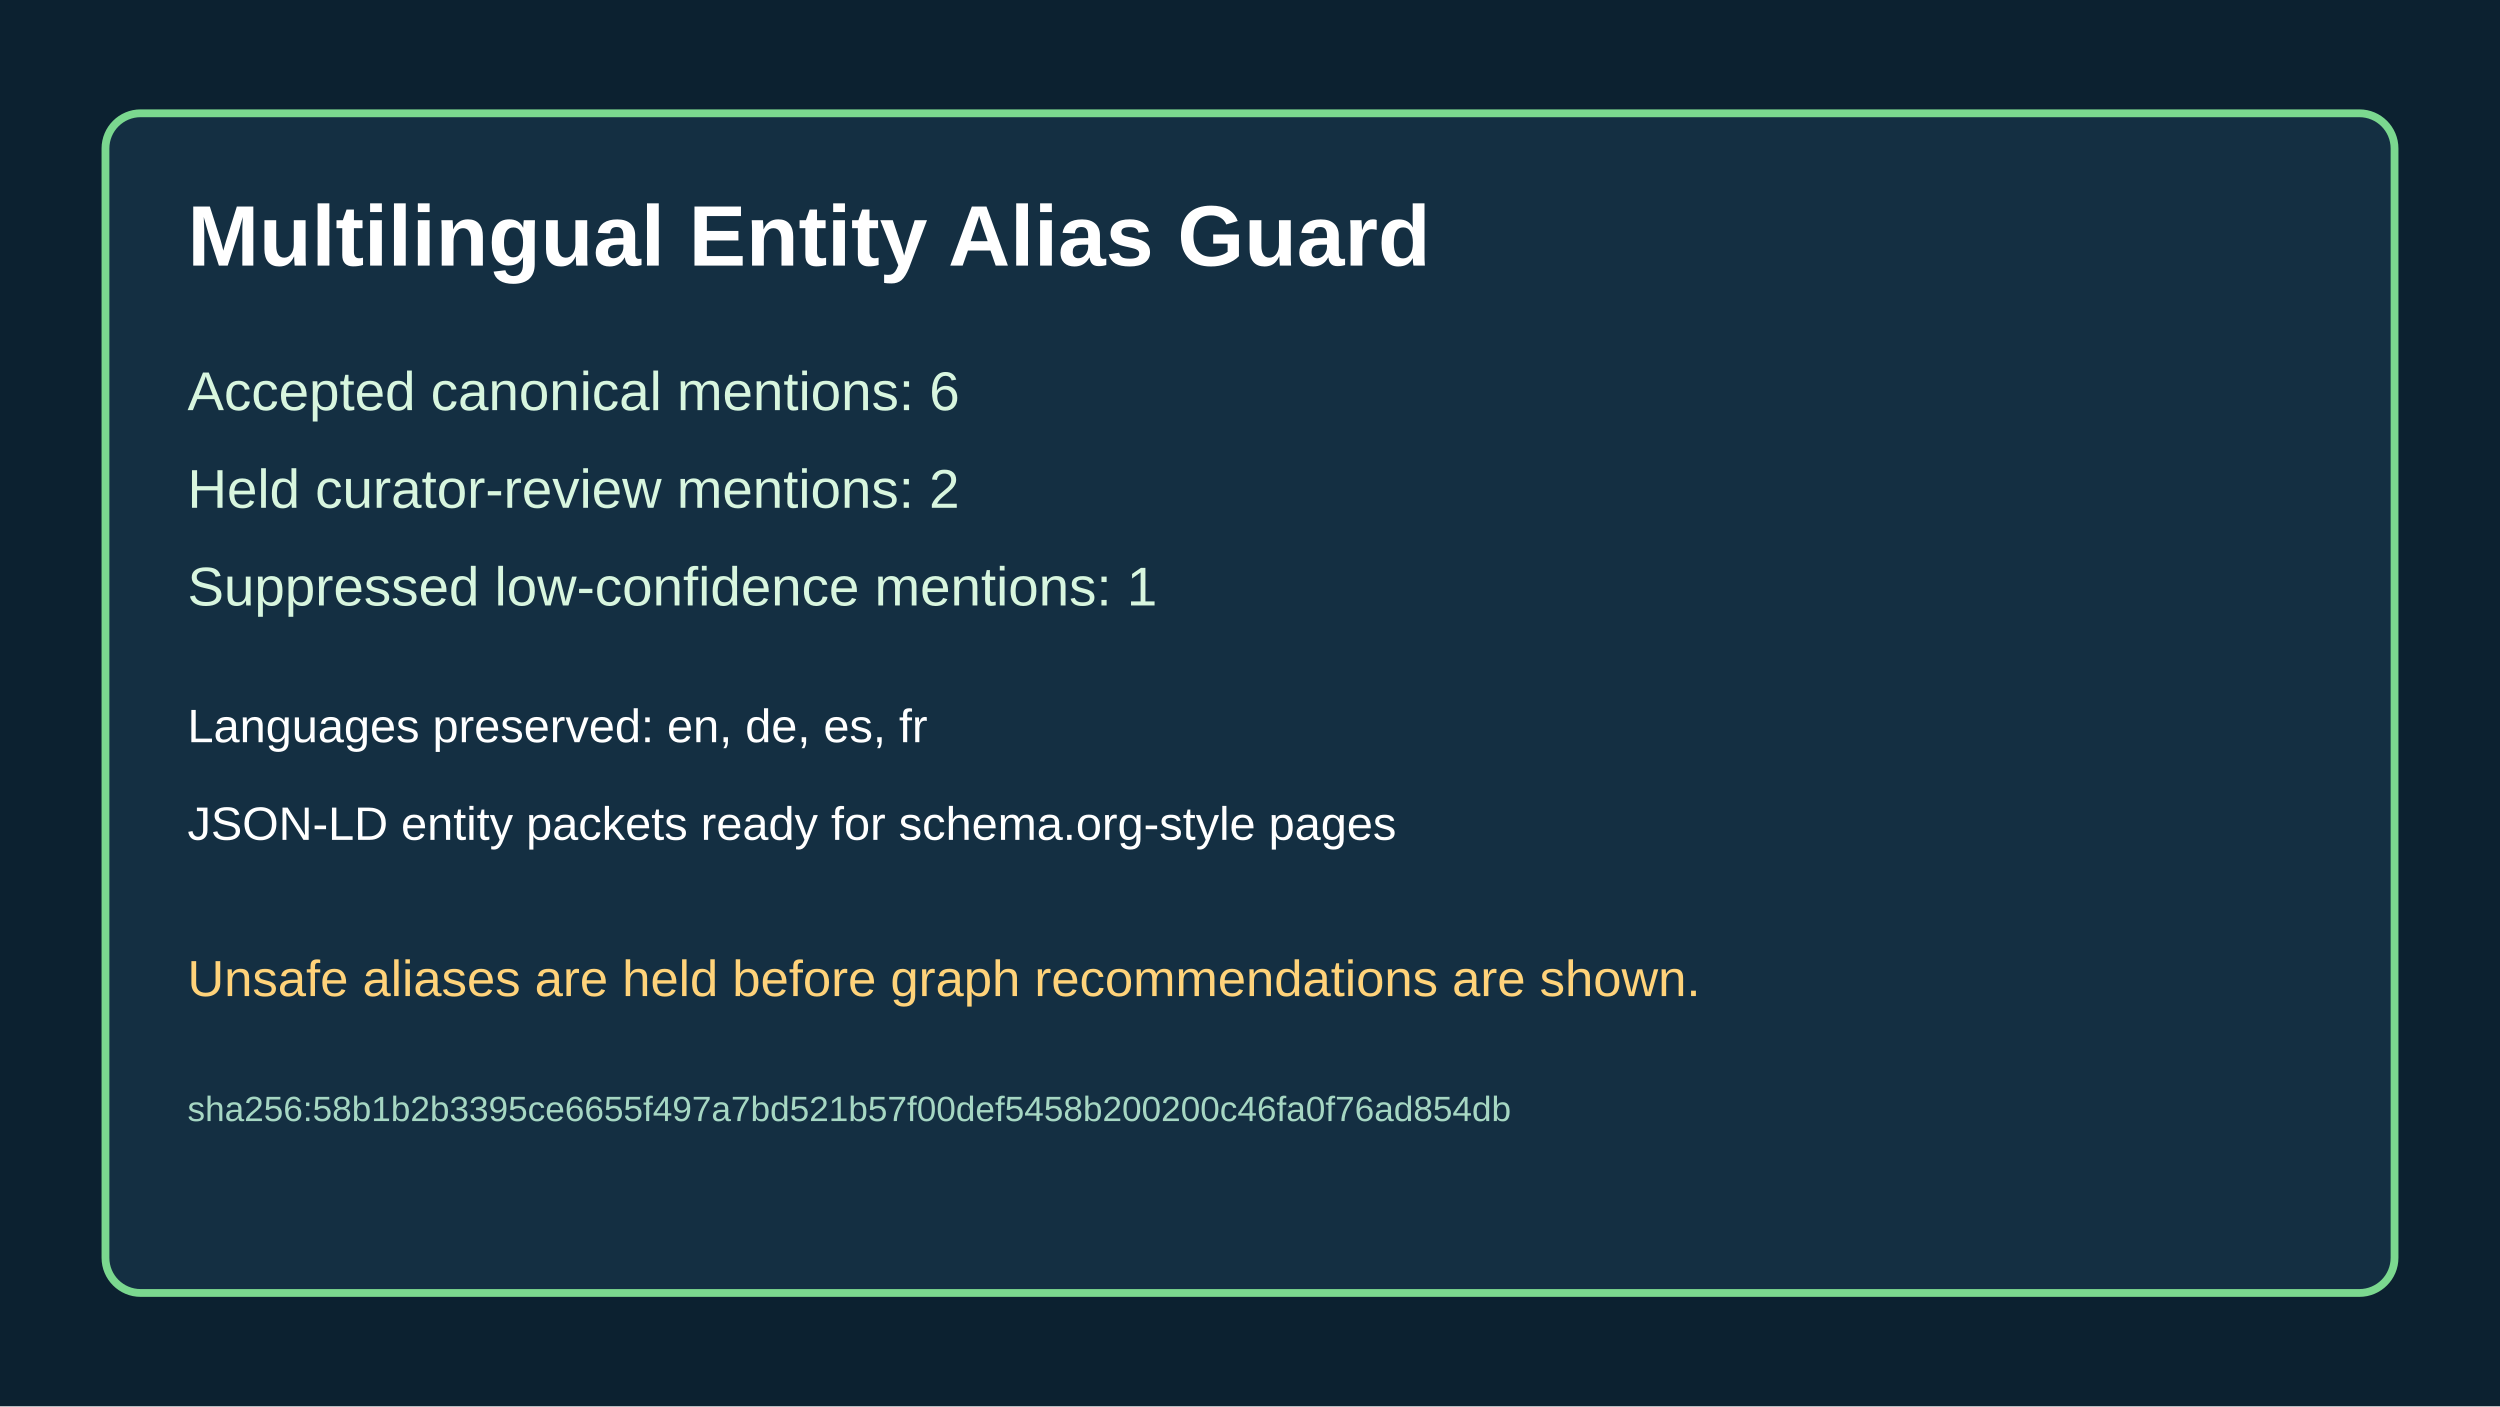
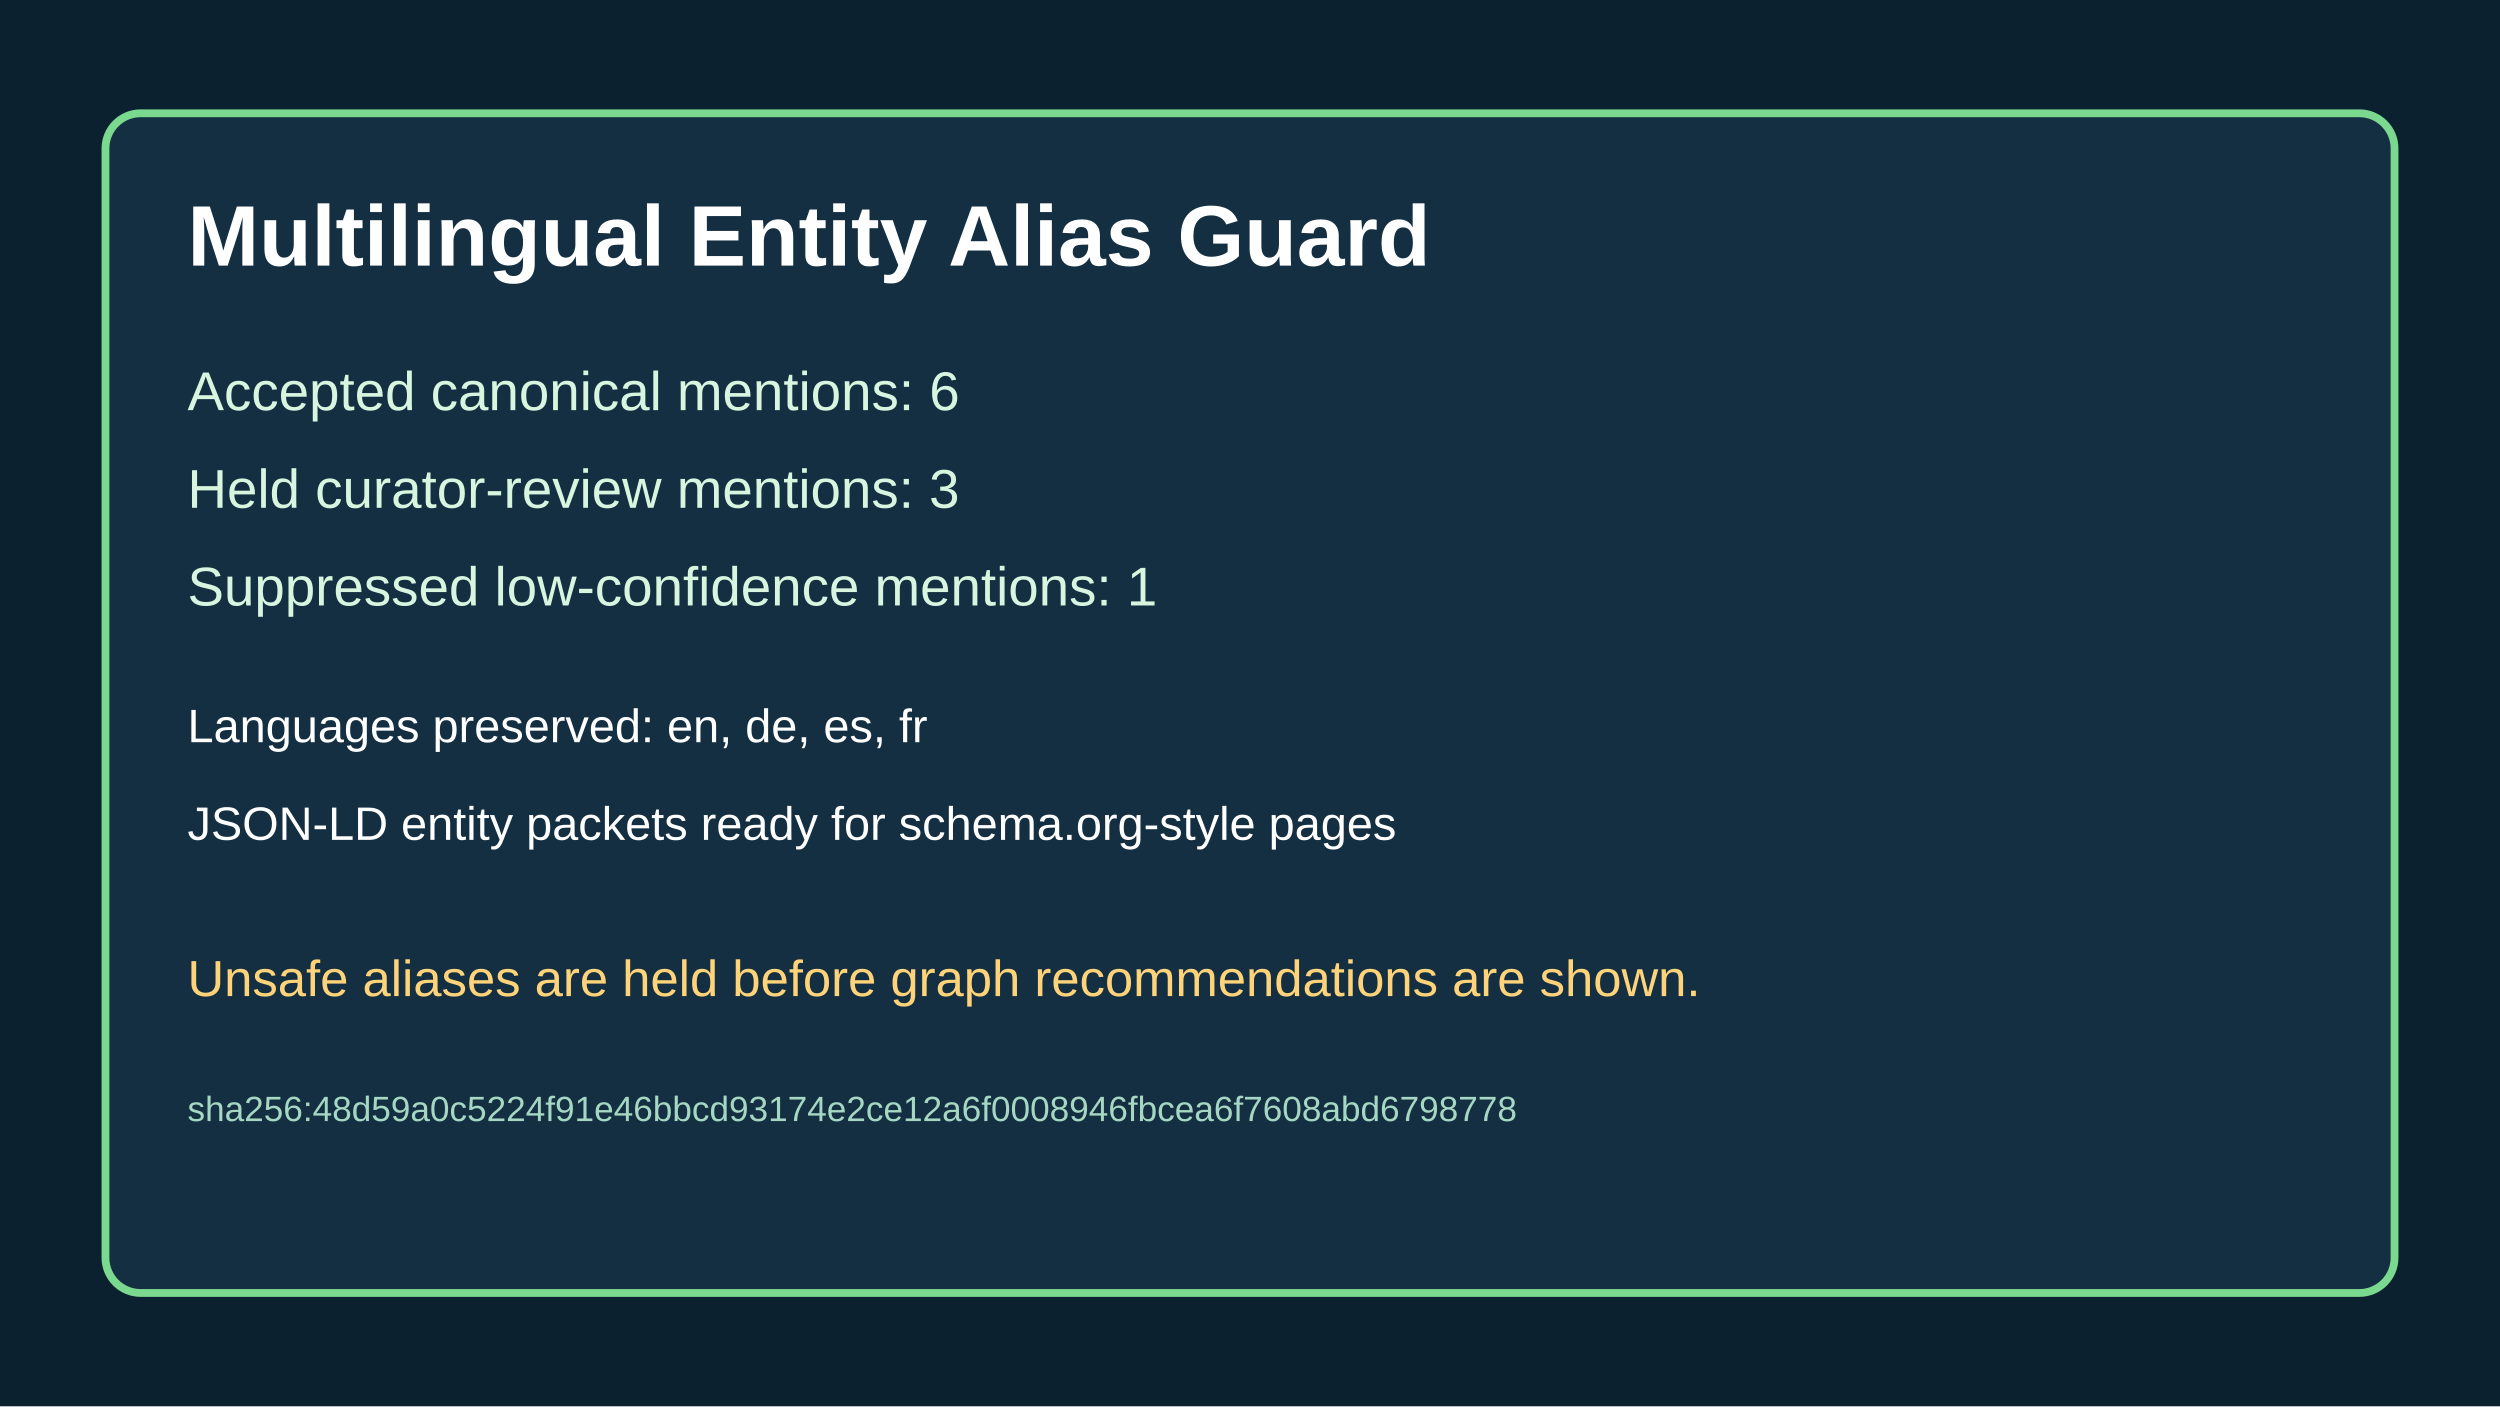
<svg xmlns="http://www.w3.org/2000/svg" width="1280" height="720" viewBox="0 0 1280 720">
  <rect width="1280" height="720" fill="#0c2130" />
  <rect x="54" y="58" width="1172" height="604" rx="18" fill="#142f42" stroke="#7bd88f" stroke-width="4" />
  <text x="96" y="136" fill="#ffffff" font-family="Arial, sans-serif" font-size="44" font-weight="700">Multilingual Entity Alias Guard</text>
  <text x="96" y="210" fill="#d8f6df" font-family="Arial, sans-serif" font-size="28">Accepted canonical mentions: 6</text>
-   <text x="96" y="260" fill="#d8f6df" font-family="Arial, sans-serif" font-size="28">Held curator-review mentions: 2</text>
+   <text x="96" y="260" fill="#d8f6df" font-family="Arial, sans-serif" font-size="28">Held curator-review mentions: 3</text>
  <text x="96" y="310" fill="#d8f6df" font-family="Arial, sans-serif" font-size="28">Suppressed low-confidence mentions: 1</text>
  <text x="96" y="380" fill="#ffffff" font-family="Arial, sans-serif" font-size="24">Languages preserved: en, de, es, fr</text>
  <text x="96" y="430" fill="#ffffff" font-family="Arial, sans-serif" font-size="24">JSON-LD entity packets ready for schema.org-style pages</text>
  <text x="96" y="510" fill="#ffd37a" font-family="Arial, sans-serif" font-size="26">Unsafe aliases are held before graph recommendations are shown.</text>
-   <text x="96" y="574" fill="#a6d7c3" font-family="Arial, sans-serif" font-size="18">sha256:58b1b2b3395ce6655f497a7bd521b57f00def5458b200200c46fa0f76ad854db</text>
+   <text x="96" y="574" fill="#a6d7c3" font-family="Arial, sans-serif" font-size="18">sha256:48d59a0c5224f91e46bbcd93174e2ce12a6f0008946fbcea6f7608abd6798778</text>
</svg>
